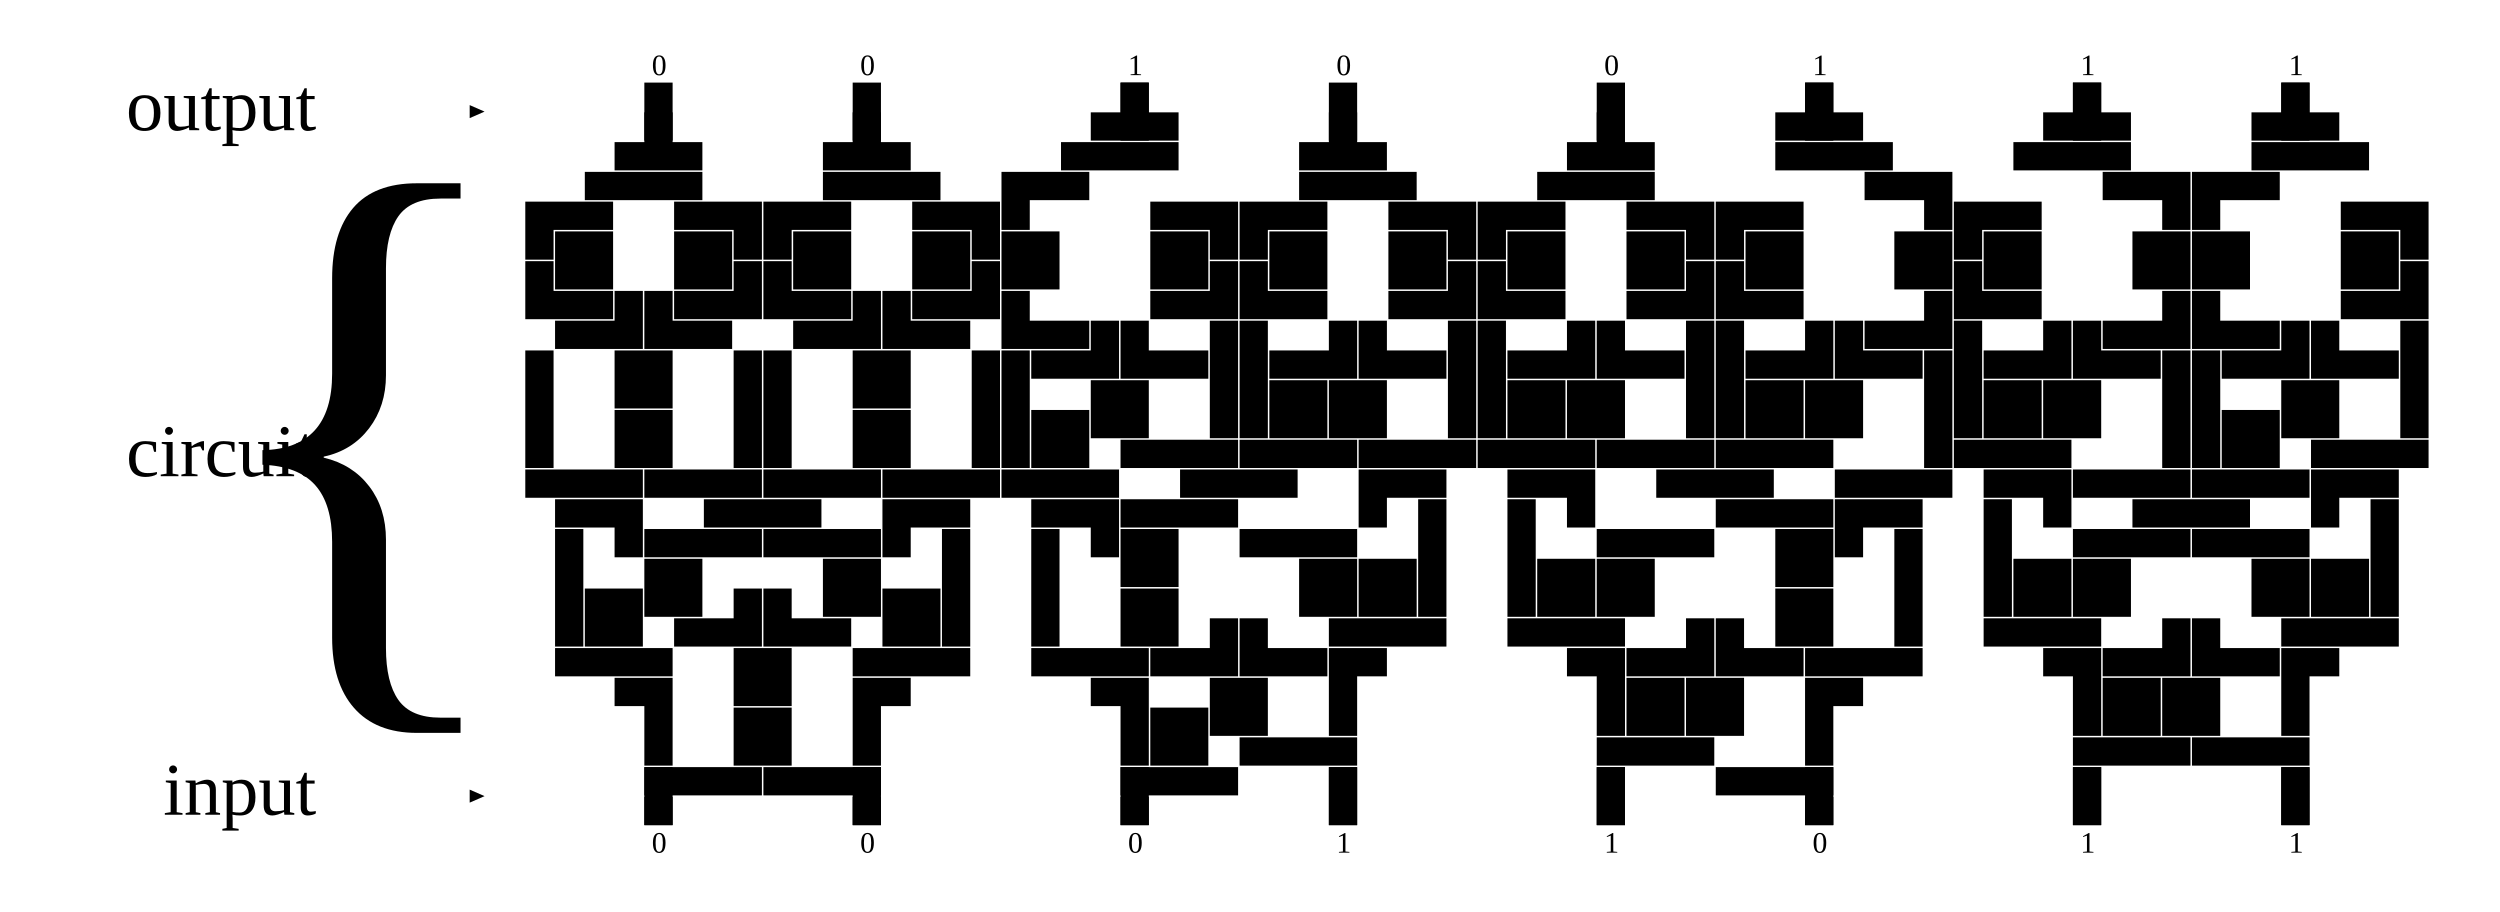
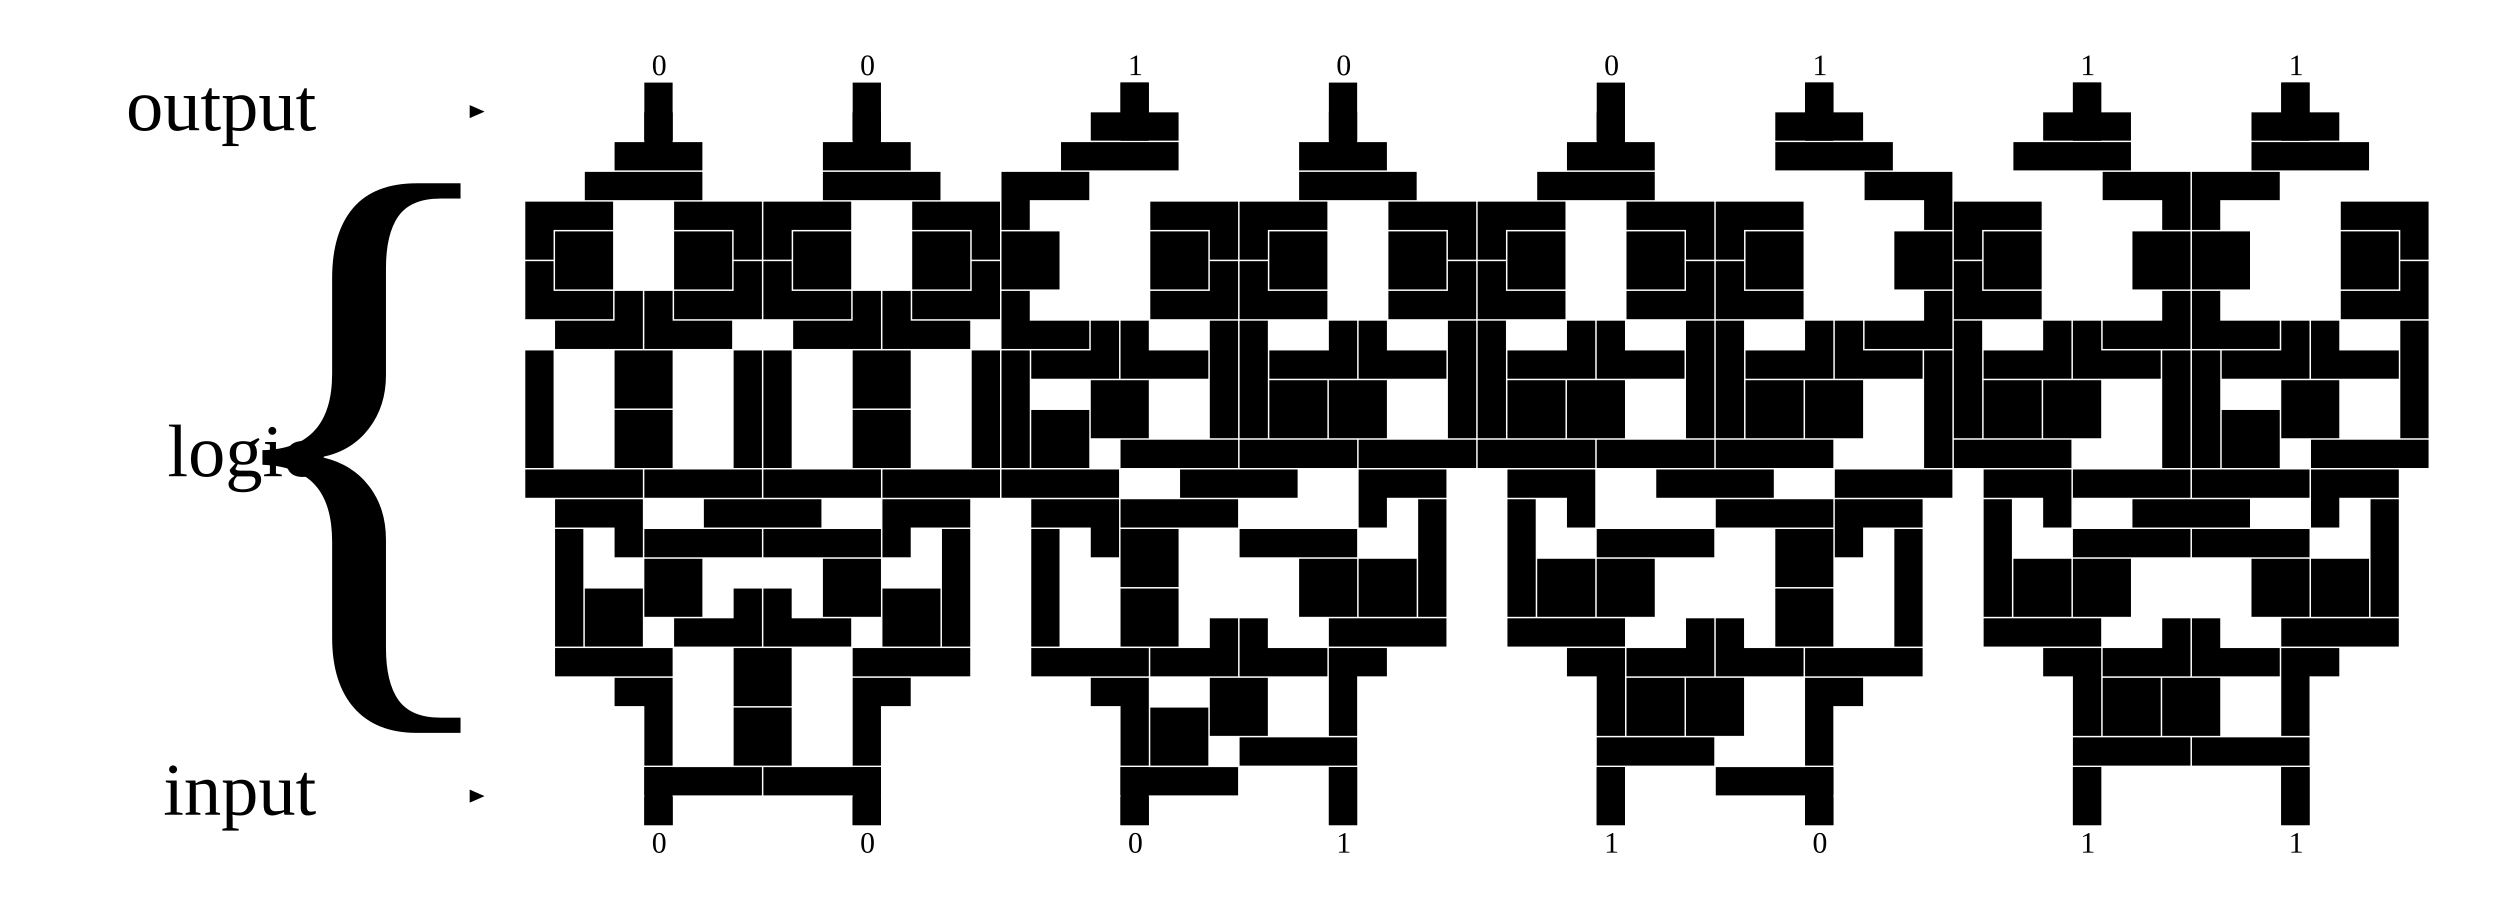
<svg xmlns="http://www.w3.org/2000/svg" width="672" height="245" viewBox="-10 -8 672 245">
  <defs>
    <polygon id="td" points="-30,-10 29,-10 29,9 9,9 9,29 -10,29 -10,9 -30,9" class="t" />
    <polygon id="tl" points="-10,-30 9,-30 9,29 -10,29 -10,9 -30,9 -30,-10 -10,-10" class="t" />
    <polygon id="tu" points="-10,-30 9,-30 9,-10 29,-10 29,9 -30,9 -30,-10 -10,-10" class="t" />
    <polygon id="tr" points="-10,-30 9,-30 9,-10 29,-10 29,9 9,9 9,29 -10,29" class="t" />
    <polygon id="jd" points="-30,-10 29,-10 29,29 10,29 10,9 -30,9" class="j" />
    <polygon id="jl" points="-10,-30 9,-30 9,29 -30,29 -30,10 -10,10" class="j" />
    <polygon id="ju" points="-30,-30 -11,-30 -11,-10 29,-10 29,9 -30,9" class="j" />
    <polygon id="jr" points="-10,-30 29,-30 29,-11 9,-11 9,29 -10,29" class="j" />
    <polygon id="zh" points="-30,-10 9,-10 9,10 29,10 29,29 -10,29 -10,9 -30,9" class="z" />
    <polygon id="zv" points="10,-30 29,-30 29,9 9,9 9,29 -10,29 -10,-10 10,-10" class="z" />
    <polygon id="o" points="-30,-10 9,-10 9,29 -30,29" class="o" />
    <polygon id="sh" points="-10,-10 29,-10 29,9 9,9 9,29 -30,29 -30,10 -10,10" class="s" />
    <polygon id="sv" points="-10,-30 9,-30 9,-10 29,-10 29,29 10,29 10,9 -10,9" class="s" />
    <polygon id="ld" points="-30,-10 29,-10 29,9 -11,9 -11,29 -30,29" class="l" />
    <polygon id="ll" points="-30,-30 9,-30 9,29 -10,29 -10,-11 -30,-11" class="l" />
    <polygon id="lu" points="10,-30 29,-30 29,9 -30,9 -30,-10 10,-10" class="l" />
    <polygon id="lr" points="-10,-30 9,-30 9,10 29,10 29,29 -10,29" class="l" />
    <polygon id="ih" points="-50,-10 29,-10 29,9 -50,9" class="i" />
    <polygon id="iv" points="-10,-50 9,-50 9,29 -10,29" class="i" />
    <marker id="arrow" viewBox="0 -7 16 14" refX="5" refY="0" markerWidth="4" markerHeight="4" orient="auto">
      <path d="M0,-7 L16,0 L0,7" class="arrowhead" />
    </marker>
  </defs>
  <line x1="87" y1="22" x2="117.5" y2="22" class="arrow" marker-end="url(#arrow)" />
  <text x="75" y="22" dy="0.25em" class="descriptions" text-anchor="end" style="font-size: 20px;">output</text>
  <text x="130" y="120.5" class="braces" dy="0.25em" text-anchor="end" style="font-size: 178.5px;">{</text>
-   <text x="75" y="115" dy="0.25em" class="descriptions" text-anchor="end" style="font-size: 20px;">circuit</text>
+   <text x="75" y="115" dy="0.25em" class="descriptions" text-anchor="end" style="font-size: 20px;">logic</text>
  <text x="75" y="206" dy="0.25em" class="descriptions" text-anchor="end" style="font-size: 20px;">input</text>
  <line x1="87" y1="206" x2="117.5" y2="206" class="arrow" marker-end="url(#arrow)" />
  <g transform="translate(125 0) scale(0.4)">
    <line x1="15.5" y1="35.5" x2="1295.5" y2="35.5" class="grid" vector-effect="non-scaling-stroke" />
    <line x1="15.5" y1="55.5" x2="1295.5" y2="55.5" class="grid" vector-effect="non-scaling-stroke" />
    <line x1="15.5" y1="75.5" x2="1295.5" y2="75.5" class="grid" vector-effect="non-scaling-stroke" />
    <line x1="15.5" y1="95.5" x2="1295.5" y2="95.5" class="grid" vector-effect="non-scaling-stroke" />
    <line x1="15.5" y1="115.5" x2="1295.5" y2="115.5" class="grid" vector-effect="non-scaling-stroke" />
    <line x1="15.5" y1="135.5" x2="1295.5" y2="135.5" class="grid" vector-effect="non-scaling-stroke" />
    <line x1="15.5" y1="155.5" x2="1295.5" y2="155.5" class="grid" vector-effect="non-scaling-stroke" />
    <line x1="15.5" y1="175.5" x2="1295.5" y2="175.5" class="grid" vector-effect="non-scaling-stroke" />
    <line x1="15.5" y1="195.5" x2="1295.5" y2="195.5" class="grid" vector-effect="non-scaling-stroke" />
    <line x1="15.5" y1="215.5" x2="1295.5" y2="215.5" class="grid" vector-effect="non-scaling-stroke" />
    <line x1="15.5" y1="235.5" x2="1295.5" y2="235.5" class="grid" vector-effect="non-scaling-stroke" />
    <line x1="15.5" y1="255.5" x2="1295.5" y2="255.5" class="grid" vector-effect="non-scaling-stroke" />
    <line x1="15.5" y1="275.5" x2="1295.5" y2="275.5" class="grid" vector-effect="non-scaling-stroke" />
    <line x1="15.5" y1="295.5" x2="1295.5" y2="295.5" class="grid" vector-effect="non-scaling-stroke" />
    <line x1="15.5" y1="315.5" x2="1295.5" y2="315.5" class="grid" vector-effect="non-scaling-stroke" />
    <line x1="15.5" y1="335.5" x2="1295.5" y2="335.5" class="grid" vector-effect="non-scaling-stroke" />
    <line x1="15.5" y1="355.5" x2="1295.5" y2="355.5" class="grid" vector-effect="non-scaling-stroke" />
    <line x1="15.5" y1="375.5" x2="1295.5" y2="375.5" class="grid" vector-effect="non-scaling-stroke" />
    <line x1="15.5" y1="395.5" x2="1295.5" y2="395.5" class="grid" vector-effect="non-scaling-stroke" />
    <line x1="15.5" y1="415.5" x2="1295.5" y2="415.5" class="grid" vector-effect="non-scaling-stroke" />
    <line x1="15.5" y1="435.5" x2="1295.5" y2="435.5" class="grid" vector-effect="non-scaling-stroke" />
    <line x1="15.5" y1="455.5" x2="1295.5" y2="455.5" class="grid" vector-effect="non-scaling-stroke" />
    <line x1="15.5" y1="475.5" x2="1295.5" y2="475.5" class="grid" vector-effect="non-scaling-stroke" />
    <line x1="15.5" y1="495.5" x2="1295.5" y2="495.5" class="grid" vector-effect="non-scaling-stroke" />
    <line x1="15.5" y1="515.5" x2="1295.5" y2="515.5" class="grid" vector-effect="non-scaling-stroke" />
    <line x1="15.5" y1="535.5" x2="1295.5" y2="535.5" class="grid" vector-effect="non-scaling-stroke" />
    <line x1="15.5" y1="36.5" x2="15.5" y2="534.5" class="grid" vector-effect="non-scaling-stroke" />
    <line x1="35.5" y1="36.5" x2="35.5" y2="534.5" class="grid" vector-effect="non-scaling-stroke" />
    <line x1="55.5" y1="36.5" x2="55.5" y2="534.5" class="grid" vector-effect="non-scaling-stroke" />
    <line x1="75.5" y1="36.5" x2="75.5" y2="534.5" class="grid" vector-effect="non-scaling-stroke" />
    <line x1="95.5" y1="36.5" x2="95.5" y2="534.5" class="grid" vector-effect="non-scaling-stroke" />
    <line x1="115.5" y1="36.5" x2="115.5" y2="534.5" class="grid" vector-effect="non-scaling-stroke" />
    <line x1="135.5" y1="36.5" x2="135.5" y2="534.5" class="grid" vector-effect="non-scaling-stroke" />
    <line x1="155.5" y1="36.5" x2="155.5" y2="534.5" class="grid" vector-effect="non-scaling-stroke" />
    <line x1="175.5" y1="36.5" x2="175.5" y2="534.5" class="grid" vector-effect="non-scaling-stroke" />
    <line x1="195.5" y1="36.5" x2="195.5" y2="534.5" class="grid" vector-effect="non-scaling-stroke" />
    <line x1="215.5" y1="36.5" x2="215.5" y2="534.5" class="grid" vector-effect="non-scaling-stroke" />
    <line x1="235.5" y1="36.5" x2="235.5" y2="534.5" class="grid" vector-effect="non-scaling-stroke" />
    <line x1="255.5" y1="36.5" x2="255.5" y2="534.5" class="grid" vector-effect="non-scaling-stroke" />
    <line x1="275.5" y1="36.5" x2="275.5" y2="534.5" class="grid" vector-effect="non-scaling-stroke" />
    <line x1="295.5" y1="36.5" x2="295.5" y2="534.5" class="grid" vector-effect="non-scaling-stroke" />
    <line x1="315.5" y1="36.5" x2="315.5" y2="534.5" class="grid" vector-effect="non-scaling-stroke" />
    <line x1="335.5" y1="36.5" x2="335.5" y2="534.5" class="grid" vector-effect="non-scaling-stroke" />
    <line x1="355.5" y1="36.5" x2="355.5" y2="534.5" class="grid" vector-effect="non-scaling-stroke" />
    <line x1="375.5" y1="36.5" x2="375.5" y2="534.5" class="grid" vector-effect="non-scaling-stroke" />
    <line x1="395.5" y1="36.5" x2="395.5" y2="534.5" class="grid" vector-effect="non-scaling-stroke" />
    <line x1="415.5" y1="36.5" x2="415.5" y2="534.5" class="grid" vector-effect="non-scaling-stroke" />
    <line x1="435.5" y1="36.5" x2="435.5" y2="534.5" class="grid" vector-effect="non-scaling-stroke" />
    <line x1="455.5" y1="36.5" x2="455.5" y2="534.5" class="grid" vector-effect="non-scaling-stroke" />
    <line x1="475.5" y1="36.5" x2="475.5" y2="534.5" class="grid" vector-effect="non-scaling-stroke" />
    <line x1="495.5" y1="36.5" x2="495.5" y2="534.5" class="grid" vector-effect="non-scaling-stroke" />
    <line x1="515.5" y1="36.5" x2="515.5" y2="534.5" class="grid" vector-effect="non-scaling-stroke" />
    <line x1="535.5" y1="36.5" x2="535.5" y2="534.5" class="grid" vector-effect="non-scaling-stroke" />
    <line x1="555.5" y1="36.5" x2="555.5" y2="534.5" class="grid" vector-effect="non-scaling-stroke" />
    <line x1="575.5" y1="36.5" x2="575.5" y2="534.5" class="grid" vector-effect="non-scaling-stroke" />
    <line x1="595.5" y1="36.5" x2="595.5" y2="534.5" class="grid" vector-effect="non-scaling-stroke" />
    <line x1="615.5" y1="36.5" x2="615.5" y2="534.5" class="grid" vector-effect="non-scaling-stroke" />
    <line x1="635.5" y1="36.5" x2="635.5" y2="534.5" class="grid" vector-effect="non-scaling-stroke" />
    <line x1="655.5" y1="36.5" x2="655.5" y2="534.5" class="grid" vector-effect="non-scaling-stroke" />
    <line x1="675.5" y1="36.5" x2="675.5" y2="534.5" class="grid" vector-effect="non-scaling-stroke" />
    <line x1="695.5" y1="36.5" x2="695.5" y2="534.5" class="grid" vector-effect="non-scaling-stroke" />
    <line x1="715.5" y1="36.5" x2="715.5" y2="534.5" class="grid" vector-effect="non-scaling-stroke" />
    <line x1="735.5" y1="36.5" x2="735.5" y2="534.5" class="grid" vector-effect="non-scaling-stroke" />
    <line x1="755.5" y1="36.5" x2="755.5" y2="534.5" class="grid" vector-effect="non-scaling-stroke" />
    <line x1="775.5" y1="36.5" x2="775.5" y2="534.5" class="grid" vector-effect="non-scaling-stroke" />
    <line x1="795.5" y1="36.5" x2="795.5" y2="534.5" class="grid" vector-effect="non-scaling-stroke" />
    <line x1="815.5" y1="36.5" x2="815.5" y2="534.5" class="grid" vector-effect="non-scaling-stroke" />
    <line x1="835.5" y1="36.5" x2="835.5" y2="534.5" class="grid" vector-effect="non-scaling-stroke" />
    <line x1="855.5" y1="36.5" x2="855.5" y2="534.5" class="grid" vector-effect="non-scaling-stroke" />
    <line x1="875.5" y1="36.5" x2="875.5" y2="534.5" class="grid" vector-effect="non-scaling-stroke" />
    <line x1="895.5" y1="36.5" x2="895.5" y2="534.5" class="grid" vector-effect="non-scaling-stroke" />
    <line x1="915.5" y1="36.5" x2="915.5" y2="534.5" class="grid" vector-effect="non-scaling-stroke" />
    <line x1="935.5" y1="36.5" x2="935.5" y2="534.5" class="grid" vector-effect="non-scaling-stroke" />
    <line x1="955.5" y1="36.5" x2="955.5" y2="534.5" class="grid" vector-effect="non-scaling-stroke" />
    <line x1="975.5" y1="36.5" x2="975.5" y2="534.5" class="grid" vector-effect="non-scaling-stroke" />
    <line x1="995.5" y1="36.5" x2="995.5" y2="534.5" class="grid" vector-effect="non-scaling-stroke" />
    <line x1="1015.5" y1="36.5" x2="1015.5" y2="534.5" class="grid" vector-effect="non-scaling-stroke" />
    <line x1="1035.5" y1="36.5" x2="1035.5" y2="534.5" class="grid" vector-effect="non-scaling-stroke" />
    <line x1="1055.5" y1="36.5" x2="1055.5" y2="534.5" class="grid" vector-effect="non-scaling-stroke" />
    <line x1="1075.5" y1="36.5" x2="1075.5" y2="534.5" class="grid" vector-effect="non-scaling-stroke" />
    <line x1="1095.5" y1="36.5" x2="1095.5" y2="534.5" class="grid" vector-effect="non-scaling-stroke" />
    <line x1="1115.5" y1="36.5" x2="1115.5" y2="534.5" class="grid" vector-effect="non-scaling-stroke" />
    <line x1="1135.5" y1="36.5" x2="1135.5" y2="534.5" class="grid" vector-effect="non-scaling-stroke" />
    <line x1="1155.5" y1="36.5" x2="1155.5" y2="534.5" class="grid" vector-effect="non-scaling-stroke" />
    <line x1="1175.5" y1="36.5" x2="1175.5" y2="534.5" class="grid" vector-effect="non-scaling-stroke" />
    <line x1="1195.5" y1="36.5" x2="1195.5" y2="534.5" class="grid" vector-effect="non-scaling-stroke" />
    <line x1="1215.5" y1="36.5" x2="1215.5" y2="534.5" class="grid" vector-effect="non-scaling-stroke" />
    <line x1="1235.5" y1="36.5" x2="1235.5" y2="534.5" class="grid" vector-effect="non-scaling-stroke" />
    <line x1="1255.5" y1="36.5" x2="1255.5" y2="534.5" class="grid" vector-effect="non-scaling-stroke" />
    <line x1="1275.5" y1="36.5" x2="1275.5" y2="534.5" class="grid" vector-effect="non-scaling-stroke" />
    <line x1="1295.5" y1="36.5" x2="1295.5" y2="534.5" class="grid" vector-effect="non-scaling-stroke" />
    <g style="font-size: 20px;">
      <rect x="1195.5" y="495.5" width="19" height="39" class="terminal-fill" />
      <rect x="1195.5" y="495.5" width="19" height="39" class="terminal-stroke" />
      <text x="1205.5" y="548" class="terminals" dy="0.25em" text-anchor="middle">1</text>
      <rect x="1055.5" y="495.5" width="19" height="39" class="terminal-fill" />
      <rect x="1055.5" y="495.5" width="19" height="39" class="terminal-stroke" />
      <text x="1065.5" y="548" class="terminals" dy="0.25em" text-anchor="middle">1</text>
      <rect x="875.5" y="515.5" width="19" height="19" class="terminal-fill" />
      <rect x="875.5" y="495.5" width="19" height="39" class="terminal-stroke" />
      <text x="885.5" y="548" class="terminals" dy="0.25em" text-anchor="middle">0</text>
      <rect x="735.5" y="495.5" width="19" height="39" class="terminal-fill" />
      <rect x="735.5" y="495.5" width="19" height="39" class="terminal-stroke" />
      <text x="745.5" y="548" class="terminals" dy="0.25em" text-anchor="middle">1</text>
      <rect x="555.5" y="495.5" width="19" height="39" class="terminal-fill" />
      <rect x="555.5" y="495.5" width="19" height="39" class="terminal-stroke" />
      <text x="565.5" y="548" class="terminals" dy="0.25em" text-anchor="middle">1</text>
      <rect x="415.5" y="515.5" width="19" height="19" class="terminal-fill" />
      <rect x="415.5" y="495.5" width="19" height="39" class="terminal-stroke" />
      <text x="425.5" y="548" class="terminals" dy="0.25em" text-anchor="middle">0</text>
      <rect x="235.5" y="515.5" width="19" height="19" class="terminal-fill" />
      <rect x="235.5" y="495.5" width="19" height="39" class="terminal-stroke" />
      <text x="245.5" y="548" class="terminals" dy="0.25em" text-anchor="middle">0</text>
      <rect x="95.5" y="515.5" width="19" height="19" class="terminal-fill" />
      <rect x="95.5" y="495.5" width="19" height="39" class="terminal-stroke" />
      <text x="105.5" y="548" class="terminals" dy="0.25em" text-anchor="middle">0</text>
      <rect x="1195.5" y="35.5" width="19" height="39" class="terminal-stroke" />
      <text x="1205.5" y="25.5" class="terminals" dy="0.25em" text-anchor="middle">1</text>
      <rect x="1055.5" y="35.5" width="19" height="39" class="terminal-stroke" />
      <text x="1065.5" y="25.5" class="terminals" dy="0.25em" text-anchor="middle">1</text>
      <rect x="875.5" y="35.5" width="19" height="39" class="terminal-stroke" />
      <text x="885.5" y="25.5" class="terminals" dy="0.25em" text-anchor="middle">1</text>
      <rect x="735.5" y="35.5" width="19" height="39" class="terminal-stroke" />
      <text x="745.5" y="25.5" class="terminals" dy="0.25em" text-anchor="middle">0</text>
      <rect x="555.5" y="35.5" width="19" height="39" class="terminal-stroke" />
      <text x="565.5" y="25.5" class="terminals" dy="0.25em" text-anchor="middle">0</text>
      <rect x="415.5" y="35.5" width="19" height="39" class="terminal-stroke" />
      <text x="425.5" y="25.5" class="terminals" dy="0.25em" text-anchor="middle">1</text>
      <rect x="235.5" y="35.5" width="19" height="39" class="terminal-stroke" />
      <text x="245.5" y="25.5" class="terminals" dy="0.25em" text-anchor="middle">0</text>
      <rect x="95.5" y="35.5" width="19" height="39" class="terminal-stroke" />
      <text x="105.5" y="25.5" class="terminals" dy="0.25em" text-anchor="middle">0</text>
    </g>
    <use href="#tu" x="1205.5" y="65.5" />
    <use href="#tu" x="1065.5" y="65.5" />
    <use href="#tu" x="885.5" y="65.5" />
    <use href="#tu" x="745.5" y="85.5" />
    <use href="#tu" x="565.5" y="85.5" />
    <use href="#tu" x="425.5" y="65.5" />
    <use href="#tu" x="245.5" y="85.5" />
    <use href="#tu" x="105.5" y="85.5" />
    <use href="#ih" x="1225.5" y="85.5" />
    <use href="#ld" x="1165.5" y="105.5" />
    <use href="#o" x="1165.5" y="145.5" />
    <use href="#ju" x="1165.5" y="205.5" />
    <use href="#jd" x="1265.5" y="125.5" />
    <use href="#o" x="1265.5" y="145.5" />
    <use href="#lu" x="1265.5" y="185.5" />
    <use href="#ju" x="1245.5" y="225.5" />
    <use href="#lu" x="1185.5" y="225.5" />
    <use href="#o" x="1185.5" y="265.5" />
    <use href="#o" x="1225.5" y="245.5" />
    <use href="#iv" x="1285.5" y="245.5" />
    <use href="#iv" x="1145.5" y="265.5" />
    <use href="#ih" x="1265.5" y="285.5" />
    <use href="#ih" x="1185.5" y="305.5" />
    <use href="#ih" x="1065.5" y="85.5" />
    <use href="#ld" x="1005.5" y="125.5" />
    <use href="#o" x="1025.5" y="145.5" />
    <use href="#ju" x="1005.5" y="185.5" />
    <use href="#jd" x="1105.5" y="105.5" />
    <use href="#o" x="1125.5" y="145.5" />
    <use href="#lu" x="1105.5" y="205.5" />
    <use href="#ju" x="1085.5" y="225.5" />
    <use href="#lu" x="1025.5" y="225.5" />
    <use href="#o" x="1025.5" y="245.5" />
    <use href="#o" x="1065.5" y="245.5" />
    <use href="#iv" x="1125.5" y="265.5" />
    <use href="#iv" x="985.5" y="245.5" />
    <use href="#ih" x="1105.5" y="305.5" />
    <use href="#ih" x="1025.5" y="285.5" />
    <use href="#ld" x="1245.5" y="305.5" />
    <use href="#jd" x="1025.5" y="305.5" />
    <use href="#ih" x="1145.5" y="325.5" />
    <use href="#iv" x="1265.5" y="365.5" />
    <use href="#iv" x="1005.5" y="365.5" />
    <use href="#ih" x="1185.5" y="345.5" />
    <use href="#ih" x="1105.5" y="345.5" />
    <use href="#o" x="1245.5" y="365.5" />
    <use href="#o" x="1205.5" y="365.5" />
    <use href="#o" x="1045.5" y="365.5" />
    <use href="#o" x="1085.5" y="365.5" />
    <use href="#ju" x="1165.5" y="425.5" />
    <use href="#lu" x="1105.5" y="425.5" />
    <use href="#o" x="1105.5" y="445.5" />
    <use href="#o" x="1145.5" y="445.5" />
    <use href="#ih" x="1245.5" y="405.5" />
    <use href="#ih" x="1045.5" y="405.5" />
    <use href="#jr" x="1205.5" y="445.5" />
    <use href="#ll" x="1065.5" y="445.5" />
    <use href="#ih" x="1185.5" y="485.5" />
    <use href="#ih" x="1105.5" y="485.5" />
    <use href="#ih" x="265.5" y="105.5" />
    <use href="#ld" x="205.5" y="125.5" />
    <use href="#o" x="225.5" y="145.5" />
    <use href="#ju" x="205.5" y="185.5" />
    <use href="#jd" x="305.5" y="125.5" />
    <use href="#o" x="305.5" y="145.5" />
    <use href="#lu" x="305.5" y="185.5" />
    <use href="#ju" x="285.5" y="205.5" />
    <use href="#lu" x="225.5" y="205.5" />
    <use href="#o" x="265.5" y="225.5" />
    <use href="#o" x="265.5" y="265.5" />
    <use href="#iv" x="325.5" y="265.5" />
    <use href="#iv" x="185.5" y="265.5" />
    <use href="#ih" x="305.5" y="305.5" />
    <use href="#ih" x="225.5" y="305.5" />
    <use href="#ih" x="105.5" y="105.5" />
    <use href="#ld" x="45.5" y="125.5" />
    <use href="#o" x="65.5" y="145.5" />
    <use href="#ju" x="45.5" y="185.5" />
    <use href="#jd" x="145.5" y="125.5" />
    <use href="#o" x="145.5" y="145.5" />
    <use href="#lu" x="145.5" y="185.5" />
    <use href="#ju" x="125.5" y="205.5" />
    <use href="#lu" x="65.5" y="205.5" />
    <use href="#o" x="105.5" y="225.5" />
    <use href="#o" x="105.5" y="265.5" />
    <use href="#iv" x="165.5" y="265.5" />
    <use href="#iv" x="25.5" y="265.5" />
    <use href="#ih" x="145.5" y="305.5" />
    <use href="#ih" x="65.5" y="305.5" />
    <use href="#ld" x="285.5" y="325.5" />
    <use href="#jd" x="65.5" y="325.5" />
    <use href="#ih" x="185.5" y="325.5" />
    <use href="#iv" x="305.5" y="385.5" />
    <use href="#iv" x="45.5" y="385.5" />
    <use href="#ih" x="225.5" y="345.5" />
    <use href="#ih" x="145.5" y="345.5" />
    <use href="#o" x="285.5" y="385.5" />
    <use href="#o" x="245.5" y="365.5" />
    <use href="#o" x="85.5" y="385.5" />
    <use href="#o" x="125.5" y="365.5" />
    <use href="#ju" x="205.5" y="405.5" />
    <use href="#lu" x="145.5" y="405.5" />
    <use href="#o" x="185.5" y="425.5" />
    <use href="#o" x="185.5" y="465.5" />
    <use href="#ih" x="285.5" y="425.5" />
    <use href="#ih" x="85.5" y="425.5" />
    <use href="#jr" x="245.5" y="465.5" />
    <use href="#ll" x="105.5" y="465.5" />
    <use href="#ih" x="225.5" y="505.5" />
    <use href="#ih" x="145.5" y="505.5" />
    <use href="#ih" x="905.5" y="85.5" />
    <use href="#ld" x="845.5" y="125.5" />
    <use href="#o" x="865.5" y="145.5" />
    <use href="#ju" x="845.5" y="185.5" />
    <use href="#jd" x="945.5" y="105.5" />
    <use href="#o" x="965.5" y="145.5" />
    <use href="#lu" x="945.5" y="205.5" />
    <use href="#ju" x="925.5" y="225.5" />
    <use href="#lu" x="865.5" y="225.5" />
    <use href="#o" x="865.5" y="245.5" />
    <use href="#o" x="905.5" y="245.5" />
    <use href="#iv" x="965.5" y="265.5" />
    <use href="#iv" x="825.5" y="245.5" />
    <use href="#ih" x="945.5" y="305.5" />
    <use href="#ih" x="865.5" y="285.5" />
    <use href="#ih" x="745.5" y="105.5" />
    <use href="#ld" x="685.5" y="125.5" />
    <use href="#o" x="705.5" y="145.5" />
    <use href="#ju" x="685.5" y="185.5" />
    <use href="#jd" x="785.5" y="125.5" />
    <use href="#o" x="785.5" y="145.5" />
    <use href="#lu" x="785.5" y="185.5" />
    <use href="#ju" x="765.5" y="225.5" />
    <use href="#lu" x="705.5" y="225.5" />
    <use href="#o" x="705.5" y="245.5" />
    <use href="#o" x="745.5" y="245.5" />
    <use href="#iv" x="805.5" y="245.5" />
    <use href="#iv" x="665.5" y="245.5" />
    <use href="#ih" x="785.5" y="285.5" />
    <use href="#ih" x="705.5" y="285.5" />
    <use href="#ld" x="925.5" y="325.5" />
    <use href="#jd" x="705.5" y="305.5" />
    <use href="#ih" x="825.5" y="305.5" />
    <use href="#iv" x="945.5" y="385.5" />
    <use href="#iv" x="685.5" y="365.5" />
    <use href="#ih" x="865.5" y="325.5" />
    <use href="#ih" x="785.5" y="345.5" />
    <use href="#o" x="885.5" y="345.5" />
    <use href="#o" x="885.5" y="385.5" />
    <use href="#o" x="725.5" y="365.5" />
    <use href="#o" x="765.5" y="365.5" />
    <use href="#ju" x="845.5" y="425.5" />
    <use href="#lu" x="785.5" y="425.5" />
    <use href="#o" x="785.5" y="445.5" />
    <use href="#o" x="825.5" y="445.5" />
    <use href="#ih" x="925.5" y="425.5" />
    <use href="#ih" x="725.5" y="405.5" />
    <use href="#jr" x="885.5" y="465.5" />
    <use href="#ll" x="745.5" y="445.5" />
    <use href="#ih" x="865.5" y="505.5" />
    <use href="#ih" x="785.5" y="485.5" />
    <use href="#ih" x="585.5" y="105.5" />
    <use href="#ld" x="525.5" y="125.5" />
    <use href="#o" x="545.5" y="145.5" />
    <use href="#ju" x="525.5" y="185.5" />
    <use href="#jd" x="625.5" y="125.5" />
    <use href="#o" x="625.5" y="145.5" />
    <use href="#lu" x="625.5" y="185.5" />
    <use href="#ju" x="605.5" y="225.5" />
    <use href="#lu" x="545.5" y="225.5" />
    <use href="#o" x="545.5" y="245.5" />
    <use href="#o" x="585.5" y="245.5" />
    <use href="#iv" x="645.5" y="245.5" />
    <use href="#iv" x="505.5" y="245.5" />
    <use href="#ih" x="625.5" y="285.5" />
    <use href="#ih" x="545.5" y="285.5" />
    <use href="#ih" x="425.5" y="85.5" />
    <use href="#ld" x="365.5" y="105.5" />
    <use href="#o" x="365.5" y="145.5" />
    <use href="#ju" x="365.5" y="205.5" />
    <use href="#jd" x="465.5" y="125.5" />
    <use href="#o" x="465.5" y="145.5" />
    <use href="#lu" x="465.5" y="185.5" />
    <use href="#ju" x="445.5" y="225.5" />
    <use href="#lu" x="385.5" y="225.5" />
    <use href="#o" x="385.5" y="265.5" />
    <use href="#o" x="425.5" y="245.5" />
    <use href="#iv" x="485.5" y="245.5" />
    <use href="#iv" x="345.5" y="265.5" />
    <use href="#ih" x="465.5" y="285.5" />
    <use href="#ih" x="385.5" y="305.5" />
    <use href="#ld" x="605.5" y="305.5" />
    <use href="#jd" x="385.5" y="325.5" />
    <use href="#ih" x="505.5" y="305.5" />
    <use href="#iv" x="625.5" y="365.5" />
    <use href="#iv" x="365.5" y="385.5" />
    <use href="#ih" x="545.5" y="345.5" />
    <use href="#ih" x="465.5" y="325.5" />
    <use href="#o" x="605.5" y="365.5" />
    <use href="#o" x="565.5" y="365.5" />
    <use href="#o" x="445.5" y="345.5" />
    <use href="#o" x="445.5" y="385.5" />
    <use href="#ju" x="525.5" y="425.5" />
    <use href="#lu" x="465.5" y="425.5" />
    <use href="#o" x="465.5" y="465.5" />
    <use href="#o" x="505.5" y="445.5" />
    <use href="#ih" x="605.5" y="405.5" />
    <use href="#ih" x="405.5" y="425.5" />
    <use href="#jr" x="565.5" y="445.5" />
    <use href="#ll" x="425.5" y="465.5" />
    <use href="#ih" x="545.5" y="485.5" />
    <use href="#ih" x="465.5" y="505.5" />
  </g>
</svg>
